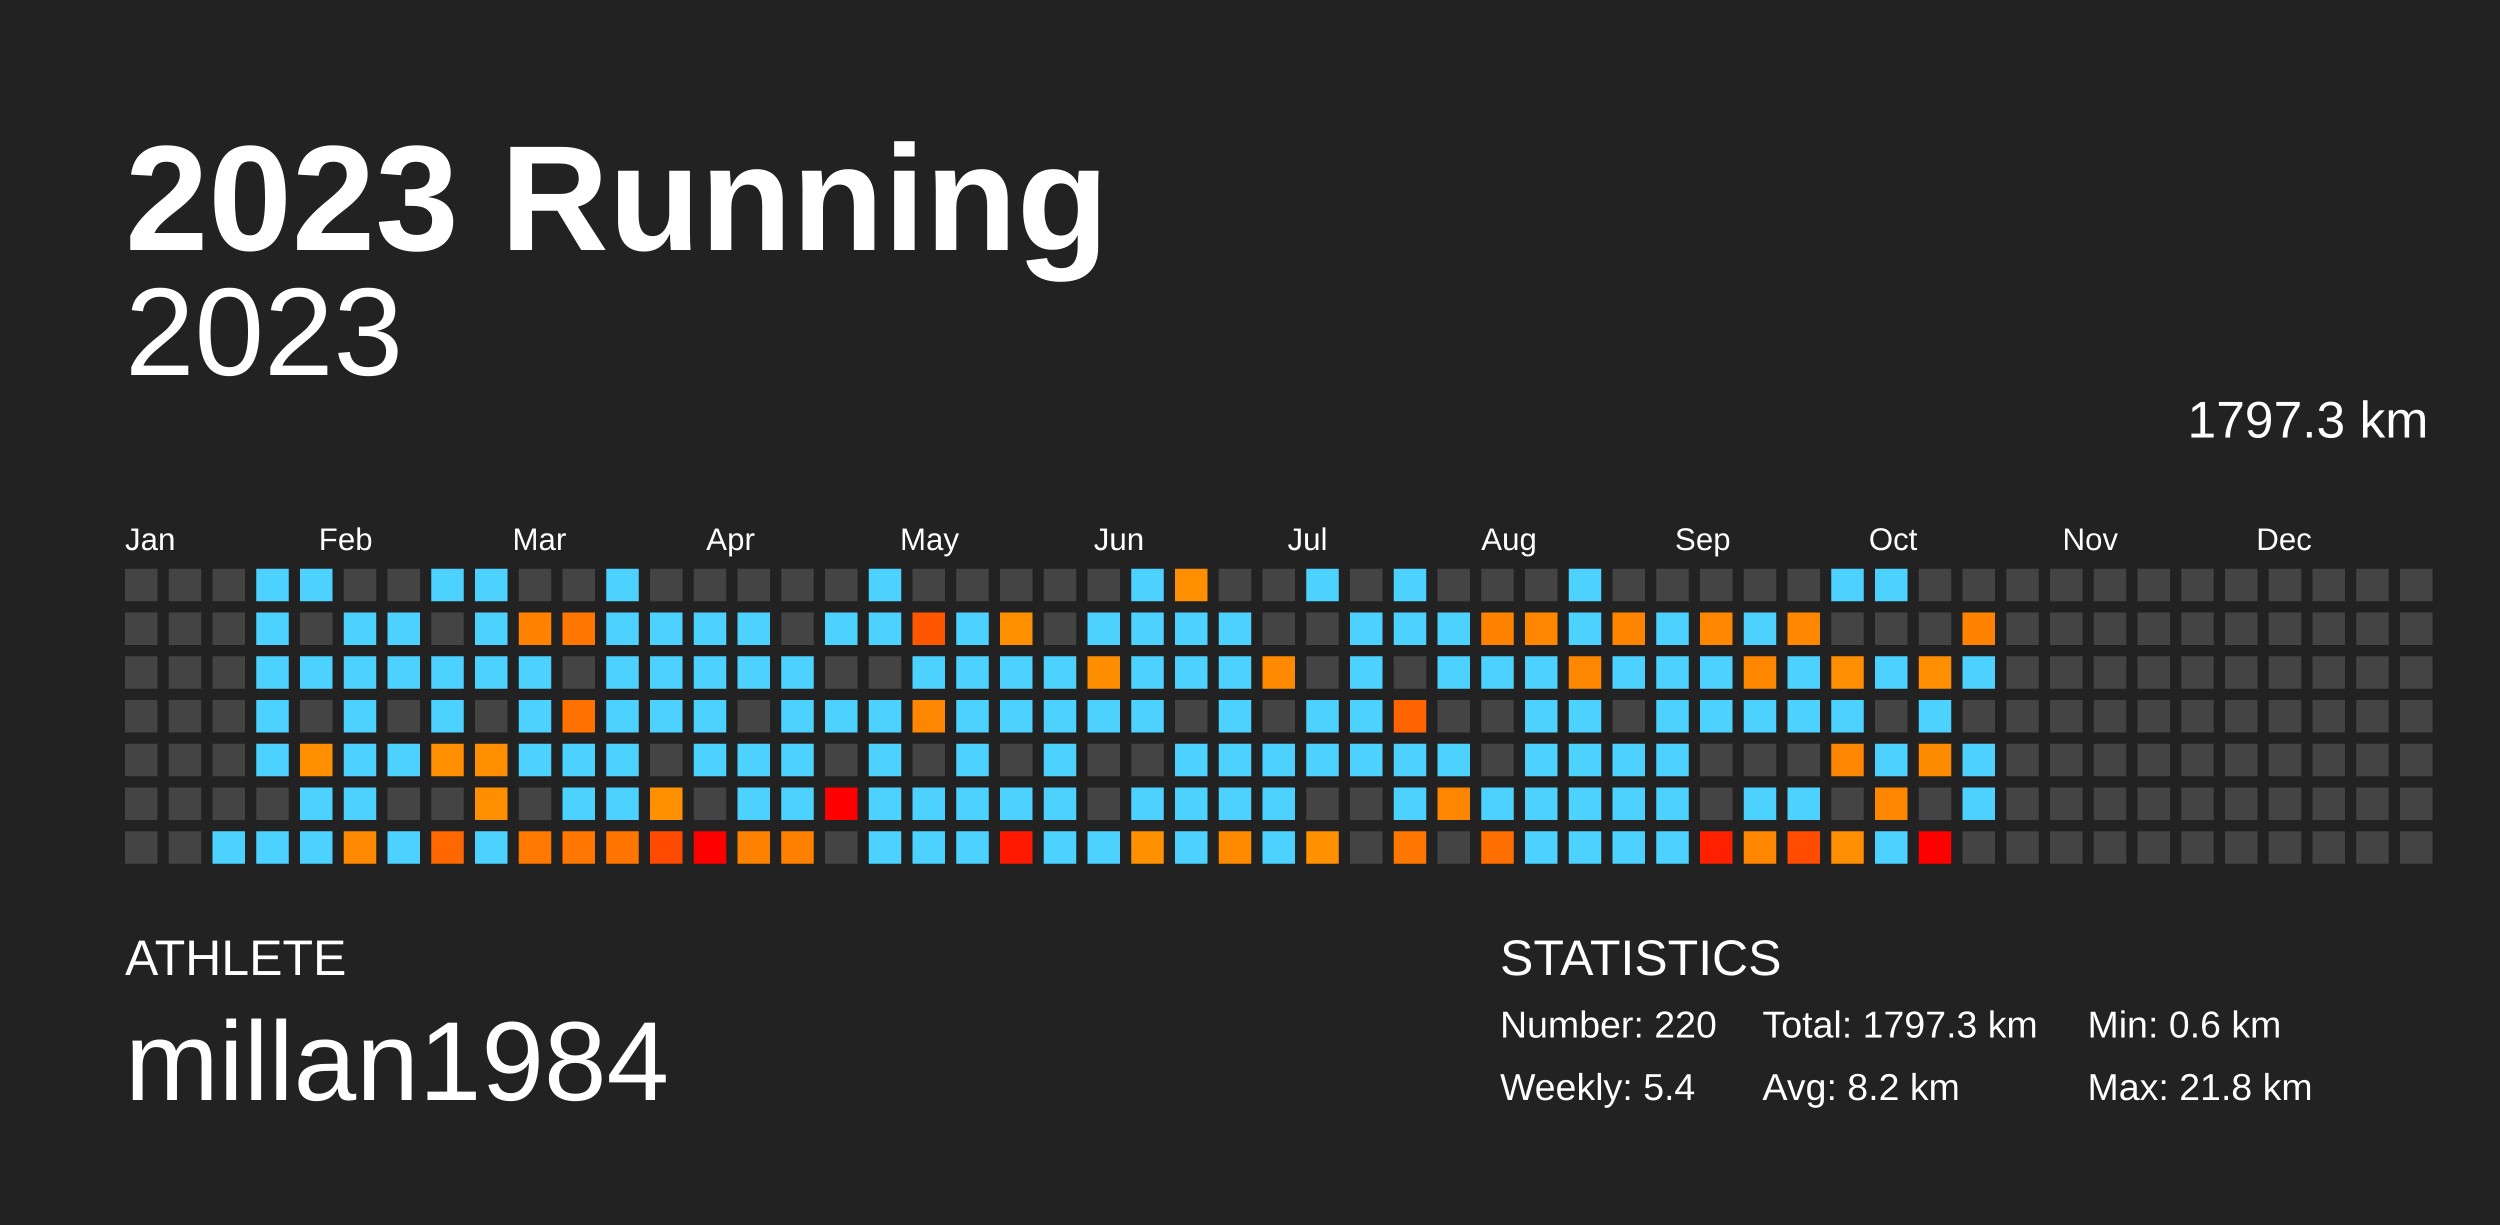
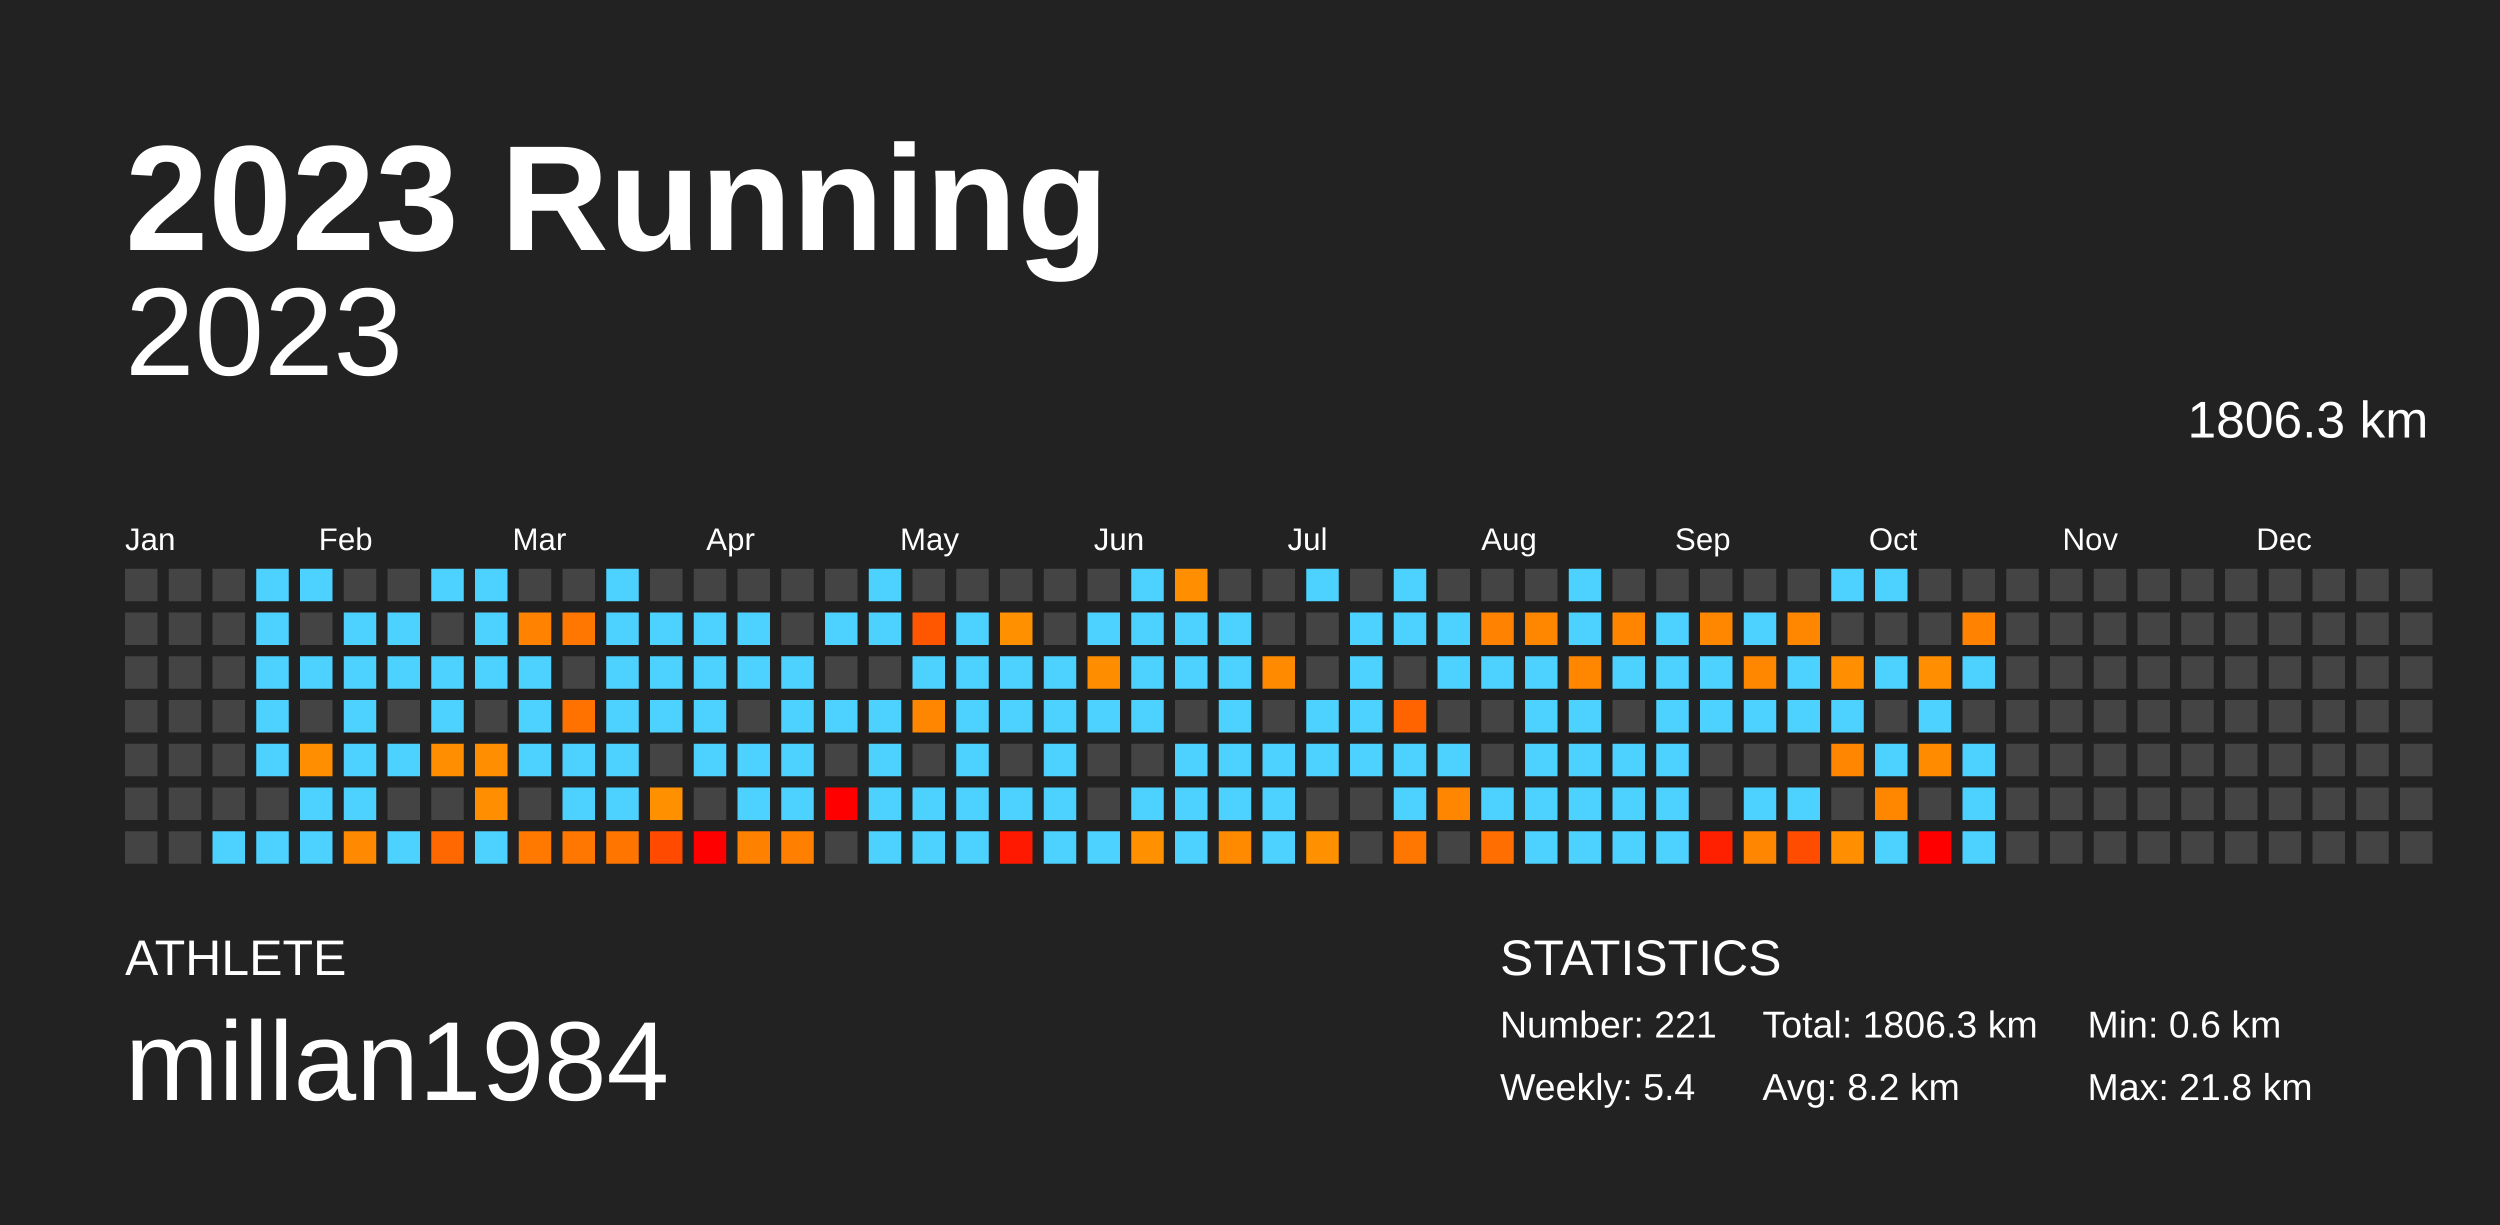
<svg xmlns="http://www.w3.org/2000/svg" baseProfile="full" height="98mm" version="1.1" viewBox="0,0,200,98" width="200mm">
  <defs />
  <rect fill="#222222" height="98" width="200" x="0" y="0" />
  <text fill="#FFFFFF" style="font-size:12px; font-family:Arial; font-weight:bold;" x="10" y="20">2023 Running</text>
  <text fill="#FFFFFF" style="font-size:4px; font-family:Arial" x="10" y="78">ATHLETE</text>
  <text fill="#FFFFFF" style="font-size:9px; font-family:Arial" x="10" y="88">millan1984</text>
  <text fill="#FFFFFF" style="font-size:4px; font-family:Arial" x="120" y="78">STATISTICS</text>
-   <text fill="#FFFFFF" style="font-size:3px; font-family:Arial" x="120" y="83">Number: 220</text>
+   <text fill="#FFFFFF" style="font-size:3px; font-family:Arial" x="120" y="83">Number: 221</text>
  <text fill="#FFFFFF" style="font-size:3px; font-family:Arial" x="120" y="88">Weekly: 5.4</text>
-   <text fill="#FFFFFF" style="font-size:3px; font-family:Arial" x="141" y="83">Total: 1797.3 km</text>
+   <text fill="#FFFFFF" style="font-size:3px; font-family:Arial" x="141" y="83">Total: 1806.3 km</text>
  <text fill="#FFFFFF" style="font-size:3px; font-family:Arial" x="141" y="88">Avg: 8.2 km</text>
  <text fill="#FFFFFF" style="font-size:3px; font-family:Arial" x="167" y="83">Min: 0.6 km</text>
  <text fill="#FFFFFF" style="font-size:3px; font-family:Arial" x="167" y="88">Max: 21.8 km</text>
  <text alignment-baseline="hanging" fill="#FFFFFF" style="font-size:10.0px; font-family:Arial;" x="10" y="30">2023</text>
-   <text alignment-baseline="hanging" fill="#FFFFFF" style="font-size:4.125px; font-family:Arial;" x="175" y="35">1797.3 km</text>
+   <text alignment-baseline="hanging" fill="#FFFFFF" style="font-size:4.125px; font-family:Arial;" x="175" y="35">1806.3 km</text>
  <text fill="#FFFFFF" style="font-size:2.5px; font-family:Arial" x="10.0" y="44">Jan</text>
  <text fill="#FFFFFF" style="font-size:2.5px; font-family:Arial" x="25.5" y="44">Feb</text>
  <text fill="#FFFFFF" style="font-size:2.5px; font-family:Arial" x="41.0" y="44">Mar</text>
  <text fill="#FFFFFF" style="font-size:2.5px; font-family:Arial" x="56.5" y="44">Apr</text>
  <text fill="#FFFFFF" style="font-size:2.5px; font-family:Arial" x="72.0" y="44">May</text>
  <text fill="#FFFFFF" style="font-size:2.5px; font-family:Arial" x="87.5" y="44">Jun</text>
  <text fill="#FFFFFF" style="font-size:2.5px; font-family:Arial" x="103.0" y="44">Jul</text>
  <text fill="#FFFFFF" style="font-size:2.5px; font-family:Arial" x="118.5" y="44">Aug</text>
  <text fill="#FFFFFF" style="font-size:2.5px; font-family:Arial" x="134.0" y="44">Sep</text>
  <text fill="#FFFFFF" style="font-size:2.5px; font-family:Arial" x="149.5" y="44">Oct</text>
  <text fill="#FFFFFF" style="font-size:2.5px; font-family:Arial" x="165.0" y="44">Nov</text>
  <text fill="#FFFFFF" style="font-size:2.5px; font-family:Arial" x="180.5" y="44">Dec</text>
  <rect fill="#444444" height="2.6" width="2.6" x="10.0" y="45.5" />
  <rect fill="#444444" height="2.6" width="2.6" x="10.0" y="49.0" />
  <rect fill="#444444" height="2.6" width="2.6" x="10.0" y="52.5" />
  <rect fill="#444444" height="2.6" width="2.6" x="10.0" y="56.0" />
  <rect fill="#444444" height="2.6" width="2.6" x="10.0" y="59.5" />
  <rect fill="#444444" height="2.6" width="2.6" x="10.0" y="63.0" />
  <rect fill="#444444" height="2.6" width="2.6" x="10.0" y="66.5" />
  <rect fill="#444444" height="2.6" width="2.6" x="13.5" y="45.5" />
  <rect fill="#444444" height="2.6" width="2.6" x="13.5" y="49.0" />
  <rect fill="#444444" height="2.6" width="2.6" x="13.5" y="52.5" />
  <rect fill="#444444" height="2.6" width="2.6" x="13.5" y="56.0" />
  <rect fill="#444444" height="2.6" width="2.6" x="13.5" y="59.5" />
  <rect fill="#444444" height="2.6" width="2.6" x="13.5" y="63.0" />
  <rect fill="#444444" height="2.6" width="2.6" x="13.5" y="66.5" />
  <rect fill="#444444" height="2.6" width="2.6" x="17.0" y="45.5" />
  <rect fill="#444444" height="2.6" width="2.6" x="17.0" y="49.0" />
  <rect fill="#444444" height="2.6" width="2.6" x="17.0" y="52.5" />
  <rect fill="#444444" height="2.6" width="2.6" x="17.0" y="56.0" />
  <rect fill="#444444" height="2.6" width="2.6" x="17.0" y="59.5" />
  <rect fill="#444444" height="2.6" width="2.6" x="17.0" y="63.0" />
  <rect fill="#4dd2ff" height="2.6" width="2.6" x="17.0" y="66.5" />
  <rect fill="#4dd2ff" height="2.6" width="2.6" x="20.5" y="45.5" />
  <rect fill="#4dd2ff" height="2.6" width="2.6" x="20.5" y="49.0" />
  <rect fill="#4dd2ff" height="2.6" width="2.6" x="20.5" y="52.5" />
  <rect fill="#4dd2ff" height="2.6" width="2.6" x="20.5" y="56.0" />
  <rect fill="#4dd2ff" height="2.6" width="2.6" x="20.5" y="59.5" />
  <rect fill="#444444" height="2.6" width="2.6" x="20.5" y="63.0" />
  <rect fill="#4dd2ff" height="2.6" width="2.6" x="20.5" y="66.5" />
  <rect fill="#4dd2ff" height="2.6" width="2.6" x="24.0" y="45.5" />
  <rect fill="#444444" height="2.6" width="2.6" x="24.0" y="49.0" />
  <rect fill="#4dd2ff" height="2.6" width="2.6" x="24.0" y="52.5" />
  <rect fill="#444444" height="2.6" width="2.6" x="24.0" y="56.0" />
  <rect fill="#ff8f00" height="2.6" width="2.6" x="24.0" y="59.5" />
  <rect fill="#4dd2ff" height="2.6" width="2.6" x="24.0" y="63.0" />
  <rect fill="#4dd2ff" height="2.6" width="2.6" x="24.0" y="66.5" />
  <rect fill="#444444" height="2.6" width="2.6" x="27.5" y="45.5" />
  <rect fill="#4dd2ff" height="2.6" width="2.6" x="27.5" y="49.0" />
  <rect fill="#4dd2ff" height="2.6" width="2.6" x="27.5" y="52.5" />
  <rect fill="#4dd2ff" height="2.6" width="2.6" x="27.5" y="56.0" />
  <rect fill="#4dd2ff" height="2.6" width="2.6" x="27.5" y="59.5" />
  <rect fill="#4dd2ff" height="2.6" width="2.6" x="27.5" y="63.0" />
  <rect fill="#ff8900" height="2.6" width="2.6" x="27.5" y="66.5" />
  <rect fill="#444444" height="2.6" width="2.6" x="31.0" y="45.5" />
  <rect fill="#4dd2ff" height="2.6" width="2.6" x="31.0" y="49.0" />
  <rect fill="#4dd2ff" height="2.6" width="2.6" x="31.0" y="52.5" />
  <rect fill="#444444" height="2.6" width="2.6" x="31.0" y="56.0" />
  <rect fill="#4dd2ff" height="2.6" width="2.6" x="31.0" y="59.5" />
  <rect fill="#444444" height="2.6" width="2.6" x="31.0" y="63.0" />
  <rect fill="#4dd2ff" height="2.6" width="2.6" x="31.0" y="66.5" />
  <rect fill="#4dd2ff" height="2.6" width="2.6" x="34.5" y="45.5" />
  <rect fill="#444444" height="2.6" width="2.6" x="34.5" y="49.0" />
  <rect fill="#4dd2ff" height="2.6" width="2.6" x="34.5" y="52.5" />
  <rect fill="#4dd2ff" height="2.6" width="2.6" x="34.5" y="56.0" />
  <rect fill="#ff8e00" height="2.6" width="2.6" x="34.5" y="59.5" />
  <rect fill="#444444" height="2.6" width="2.6" x="34.5" y="63.0" />
  <rect fill="#ff6700" height="2.6" width="2.6" x="34.5" y="66.5" />
  <rect fill="#4dd2ff" height="2.6" width="2.6" x="38.0" y="45.5" />
  <rect fill="#4dd2ff" height="2.6" width="2.6" x="38.0" y="49.0" />
  <rect fill="#4dd2ff" height="2.6" width="2.6" x="38.0" y="52.5" />
  <rect fill="#444444" height="2.6" width="2.6" x="38.0" y="56.0" />
  <rect fill="#ff8f00" height="2.6" width="2.6" x="38.0" y="59.5" />
  <rect fill="#ff8f00" height="2.6" width="2.6" x="38.0" y="63.0" />
  <rect fill="#4dd2ff" height="2.6" width="2.6" x="38.0" y="66.5" />
  <rect fill="#444444" height="2.6" width="2.6" x="41.5" y="45.5" />
  <rect fill="#ff8200" height="2.6" width="2.6" x="41.5" y="49.0" />
  <rect fill="#4dd2ff" height="2.6" width="2.6" x="41.5" y="52.5" />
  <rect fill="#4dd2ff" height="2.6" width="2.6" x="41.5" y="56.0" />
  <rect fill="#4dd2ff" height="2.6" width="2.6" x="41.5" y="59.5" />
  <rect fill="#444444" height="2.6" width="2.6" x="41.5" y="63.0" />
  <rect fill="#ff7800" height="2.6" width="2.6" x="41.5" y="66.5" />
  <rect fill="#444444" height="2.6" width="2.6" x="45.0" y="45.5" />
  <rect fill="#ff7700" height="2.6" width="2.6" x="45.0" y="49.0" />
  <rect fill="#444444" height="2.6" width="2.6" x="45.0" y="52.5" />
  <rect fill="#ff7200" height="2.6" width="2.6" x="45.0" y="56.0" />
  <rect fill="#4dd2ff" height="2.6" width="2.6" x="45.0" y="59.5" />
  <rect fill="#4dd2ff" height="2.6" width="2.6" x="45.0" y="63.0" />
  <rect fill="#ff7700" height="2.6" width="2.6" x="45.0" y="66.5" />
  <rect fill="#4dd2ff" height="2.6" width="2.6" x="48.5" y="45.5" />
  <rect fill="#4dd2ff" height="2.6" width="2.6" x="48.5" y="49.0" />
  <rect fill="#4dd2ff" height="2.6" width="2.6" x="48.5" y="52.5" />
  <rect fill="#4dd2ff" height="2.6" width="2.6" x="48.5" y="56.0" />
  <rect fill="#4dd2ff" height="2.6" width="2.6" x="48.5" y="59.5" />
  <rect fill="#4dd2ff" height="2.6" width="2.6" x="48.5" y="63.0" />
  <rect fill="#ff7500" height="2.6" width="2.6" x="48.5" y="66.5" />
  <rect fill="#444444" height="2.6" width="2.6" x="52.0" y="45.5" />
  <rect fill="#4dd2ff" height="2.6" width="2.6" x="52.0" y="49.0" />
  <rect fill="#4dd2ff" height="2.6" width="2.6" x="52.0" y="52.5" />
  <rect fill="#4dd2ff" height="2.6" width="2.6" x="52.0" y="56.0" />
  <rect fill="#444444" height="2.6" width="2.6" x="52.0" y="59.5" />
  <rect fill="#ff9000" height="2.6" width="2.6" x="52.0" y="63.0" />
  <rect fill="#ff4a00" height="2.6" width="2.6" x="52.0" y="66.5" />
  <rect fill="#444444" height="2.6" width="2.6" x="55.5" y="45.5" />
  <rect fill="#4dd2ff" height="2.6" width="2.6" x="55.5" y="49.0" />
  <rect fill="#4dd2ff" height="2.6" width="2.6" x="55.5" y="52.5" />
  <rect fill="#4dd2ff" height="2.6" width="2.6" x="55.5" y="56.0" />
  <rect fill="#4dd2ff" height="2.6" width="2.6" x="55.5" y="59.5" />
  <rect fill="#444444" height="2.6" width="2.6" x="55.5" y="63.0" />
  <rect fill="red" height="2.6" width="2.6" x="55.5" y="66.5" />
  <rect fill="#444444" height="2.6" width="2.6" x="59.0" y="45.5" />
  <rect fill="#4dd2ff" height="2.6" width="2.6" x="59.0" y="49.0" />
  <rect fill="#4dd2ff" height="2.6" width="2.6" x="59.0" y="52.5" />
  <rect fill="#444444" height="2.6" width="2.6" x="59.0" y="56.0" />
  <rect fill="#4dd2ff" height="2.6" width="2.6" x="59.0" y="59.5" />
  <rect fill="#4dd2ff" height="2.6" width="2.6" x="59.0" y="63.0" />
  <rect fill="#ff8100" height="2.6" width="2.6" x="59.0" y="66.5" />
  <rect fill="#444444" height="2.6" width="2.6" x="62.5" y="45.5" />
  <rect fill="#444444" height="2.6" width="2.6" x="62.5" y="49.0" />
  <rect fill="#4dd2ff" height="2.6" width="2.6" x="62.5" y="52.5" />
  <rect fill="#4dd2ff" height="2.6" width="2.6" x="62.5" y="56.0" />
  <rect fill="#4dd2ff" height="2.6" width="2.6" x="62.5" y="59.5" />
  <rect fill="#4dd2ff" height="2.6" width="2.6" x="62.5" y="63.0" />
  <rect fill="#ff7f00" height="2.6" width="2.6" x="62.5" y="66.5" />
  <rect fill="#444444" height="2.6" width="2.6" x="66.0" y="45.5" />
  <rect fill="#4dd2ff" height="2.6" width="2.6" x="66.0" y="49.0" />
  <rect fill="#444444" height="2.6" width="2.6" x="66.0" y="52.5" />
  <rect fill="#4dd2ff" height="2.6" width="2.6" x="66.0" y="56.0" />
  <rect fill="#444444" height="2.6" width="2.6" x="66.0" y="59.5" />
  <rect fill="red" height="2.6" width="2.6" x="66.0" y="63.0" />
  <rect fill="#444444" height="2.6" width="2.6" x="66.0" y="66.5" />
  <rect fill="#4dd2ff" height="2.6" width="2.6" x="69.5" y="45.5" />
  <rect fill="#4dd2ff" height="2.6" width="2.6" x="69.5" y="49.0" />
  <rect fill="#444444" height="2.6" width="2.6" x="69.5" y="52.5" />
  <rect fill="#4dd2ff" height="2.6" width="2.6" x="69.5" y="56.0" />
  <rect fill="#4dd2ff" height="2.6" width="2.6" x="69.5" y="59.5" />
  <rect fill="#4dd2ff" height="2.6" width="2.6" x="69.5" y="63.0" />
  <rect fill="#4dd2ff" height="2.6" width="2.6" x="69.5" y="66.5" />
  <rect fill="#444444" height="2.6" width="2.6" x="73.0" y="45.5" />
  <rect fill="#ff5700" height="2.6" width="2.6" x="73.0" y="49.0" />
  <rect fill="#4dd2ff" height="2.6" width="2.6" x="73.0" y="52.5" />
  <rect fill="#ff8600" height="2.6" width="2.6" x="73.0" y="56.0" />
  <rect fill="#444444" height="2.6" width="2.6" x="73.0" y="59.5" />
  <rect fill="#4dd2ff" height="2.6" width="2.6" x="73.0" y="63.0" />
  <rect fill="#4dd2ff" height="2.6" width="2.6" x="73.0" y="66.5" />
  <rect fill="#444444" height="2.6" width="2.6" x="76.5" y="45.5" />
  <rect fill="#4dd2ff" height="2.6" width="2.6" x="76.5" y="49.0" />
  <rect fill="#4dd2ff" height="2.6" width="2.6" x="76.5" y="52.5" />
  <rect fill="#4dd2ff" height="2.6" width="2.6" x="76.5" y="56.0" />
  <rect fill="#4dd2ff" height="2.6" width="2.6" x="76.5" y="59.5" />
  <rect fill="#4dd2ff" height="2.6" width="2.6" x="76.5" y="63.0" />
  <rect fill="#4dd2ff" height="2.6" width="2.6" x="76.5" y="66.5" />
  <rect fill="#444444" height="2.6" width="2.6" x="80.0" y="45.5" />
  <rect fill="#ff9000" height="2.6" width="2.6" x="80.0" y="49.0" />
  <rect fill="#4dd2ff" height="2.6" width="2.6" x="80.0" y="52.5" />
  <rect fill="#4dd2ff" height="2.6" width="2.6" x="80.0" y="56.0" />
  <rect fill="#444444" height="2.6" width="2.6" x="80.0" y="59.5" />
  <rect fill="#4dd2ff" height="2.6" width="2.6" x="80.0" y="63.0" />
  <rect fill="#ff1900" height="2.6" width="2.6" x="80.0" y="66.5" />
  <rect fill="#444444" height="2.6" width="2.6" x="83.5" y="45.5" />
  <rect fill="#444444" height="2.6" width="2.6" x="83.5" y="49.0" />
  <rect fill="#4dd2ff" height="2.6" width="2.6" x="83.5" y="52.5" />
  <rect fill="#4dd2ff" height="2.6" width="2.6" x="83.5" y="56.0" />
  <rect fill="#4dd2ff" height="2.6" width="2.6" x="83.5" y="59.5" />
  <rect fill="#4dd2ff" height="2.6" width="2.6" x="83.5" y="63.0" />
  <rect fill="#4dd2ff" height="2.6" width="2.6" x="83.5" y="66.5" />
  <rect fill="#444444" height="2.6" width="2.6" x="87.0" y="45.5" />
  <rect fill="#4dd2ff" height="2.6" width="2.6" x="87.0" y="49.0" />
  <rect fill="#ff8d00" height="2.6" width="2.6" x="87.0" y="52.5" />
  <rect fill="#4dd2ff" height="2.6" width="2.6" x="87.0" y="56.0" />
  <rect fill="#444444" height="2.6" width="2.6" x="87.0" y="59.5" />
  <rect fill="#444444" height="2.6" width="2.6" x="87.0" y="63.0" />
  <rect fill="#4dd2ff" height="2.6" width="2.6" x="87.0" y="66.5" />
  <rect fill="#4dd2ff" height="2.6" width="2.6" x="90.5" y="45.5" />
  <rect fill="#4dd2ff" height="2.6" width="2.6" x="90.5" y="49.0" />
  <rect fill="#4dd2ff" height="2.6" width="2.6" x="90.5" y="52.5" />
  <rect fill="#4dd2ff" height="2.6" width="2.6" x="90.5" y="56.0" />
  <rect fill="#444444" height="2.6" width="2.6" x="90.5" y="59.5" />
  <rect fill="#4dd2ff" height="2.6" width="2.6" x="90.5" y="63.0" />
  <rect fill="#ff9000" height="2.6" width="2.6" x="90.5" y="66.5" />
  <rect fill="#ff8e00" height="2.6" width="2.6" x="94.0" y="45.5" />
  <rect fill="#4dd2ff" height="2.6" width="2.6" x="94.0" y="49.0" />
  <rect fill="#4dd2ff" height="2.6" width="2.6" x="94.0" y="52.5" />
  <rect fill="#444444" height="2.6" width="2.6" x="94.0" y="56.0" />
  <rect fill="#4dd2ff" height="2.6" width="2.6" x="94.0" y="59.5" />
  <rect fill="#4dd2ff" height="2.6" width="2.6" x="94.0" y="63.0" />
  <rect fill="#4dd2ff" height="2.6" width="2.6" x="94.0" y="66.5" />
  <rect fill="#444444" height="2.6" width="2.6" x="97.5" y="45.5" />
  <rect fill="#4dd2ff" height="2.6" width="2.6" x="97.5" y="49.0" />
  <rect fill="#4dd2ff" height="2.6" width="2.6" x="97.5" y="52.5" />
  <rect fill="#4dd2ff" height="2.6" width="2.6" x="97.5" y="56.0" />
  <rect fill="#4dd2ff" height="2.6" width="2.6" x="97.5" y="59.5" />
  <rect fill="#4dd2ff" height="2.6" width="2.6" x="97.5" y="63.0" />
  <rect fill="#ff8a00" height="2.6" width="2.6" x="97.5" y="66.5" />
  <rect fill="#444444" height="2.6" width="2.6" x="101.0" y="45.5" />
  <rect fill="#444444" height="2.6" width="2.6" x="101.0" y="49.0" />
  <rect fill="#ff8a00" height="2.6" width="2.6" x="101.0" y="52.5" />
  <rect fill="#444444" height="2.6" width="2.6" x="101.0" y="56.0" />
  <rect fill="#4dd2ff" height="2.6" width="2.6" x="101.0" y="59.5" />
  <rect fill="#4dd2ff" height="2.6" width="2.6" x="101.0" y="63.0" />
  <rect fill="#4dd2ff" height="2.6" width="2.6" x="101.0" y="66.5" />
  <rect fill="#4dd2ff" height="2.6" width="2.6" x="104.5" y="45.5" />
  <rect fill="#444444" height="2.6" width="2.6" x="104.5" y="49.0" />
  <rect fill="#444444" height="2.6" width="2.6" x="104.5" y="52.5" />
  <rect fill="#4dd2ff" height="2.6" width="2.6" x="104.5" y="56.0" />
  <rect fill="#4dd2ff" height="2.6" width="2.6" x="104.5" y="59.5" />
  <rect fill="#444444" height="2.6" width="2.6" x="104.5" y="63.0" />
  <rect fill="#ff9000" height="2.6" width="2.6" x="104.5" y="66.5" />
  <rect fill="#444444" height="2.6" width="2.6" x="108.0" y="45.5" />
  <rect fill="#4dd2ff" height="2.6" width="2.6" x="108.0" y="49.0" />
  <rect fill="#4dd2ff" height="2.6" width="2.6" x="108.0" y="52.5" />
  <rect fill="#4dd2ff" height="2.6" width="2.6" x="108.0" y="56.0" />
  <rect fill="#4dd2ff" height="2.6" width="2.6" x="108.0" y="59.5" />
  <rect fill="#444444" height="2.6" width="2.6" x="108.0" y="63.0" />
  <rect fill="#444444" height="2.6" width="2.6" x="108.0" y="66.5" />
  <rect fill="#4dd2ff" height="2.6" width="2.6" x="111.5" y="45.5" />
  <rect fill="#4dd2ff" height="2.6" width="2.6" x="111.5" y="49.0" />
  <rect fill="#444444" height="2.6" width="2.6" x="111.5" y="52.5" />
  <rect fill="#ff6400" height="2.6" width="2.6" x="111.5" y="56.0" />
  <rect fill="#4dd2ff" height="2.6" width="2.6" x="111.5" y="59.5" />
  <rect fill="#4dd2ff" height="2.6" width="2.6" x="111.5" y="63.0" />
  <rect fill="#ff7600" height="2.6" width="2.6" x="111.5" y="66.5" />
  <rect fill="#444444" height="2.6" width="2.6" x="115.0" y="45.5" />
  <rect fill="#4dd2ff" height="2.6" width="2.6" x="115.0" y="49.0" />
  <rect fill="#4dd2ff" height="2.6" width="2.6" x="115.0" y="52.5" />
  <rect fill="#444444" height="2.6" width="2.6" x="115.0" y="56.0" />
  <rect fill="#4dd2ff" height="2.6" width="2.6" x="115.0" y="59.5" />
  <rect fill="#ff8600" height="2.6" width="2.6" x="115.0" y="63.0" />
  <rect fill="#444444" height="2.6" width="2.6" x="115.0" y="66.5" />
  <rect fill="#444444" height="2.6" width="2.6" x="118.5" y="45.5" />
  <rect fill="#ff8300" height="2.6" width="2.6" x="118.5" y="49.0" />
  <rect fill="#4dd2ff" height="2.6" width="2.6" x="118.5" y="52.5" />
  <rect fill="#444444" height="2.6" width="2.6" x="118.5" y="56.0" />
  <rect fill="#444444" height="2.6" width="2.6" x="118.5" y="59.5" />
  <rect fill="#4dd2ff" height="2.6" width="2.6" x="118.5" y="63.0" />
  <rect fill="#ff6e00" height="2.6" width="2.6" x="118.5" y="66.5" />
  <rect fill="#444444" height="2.6" width="2.6" x="122.0" y="45.5" />
  <rect fill="#ff8700" height="2.6" width="2.6" x="122.0" y="49.0" />
  <rect fill="#4dd2ff" height="2.6" width="2.6" x="122.0" y="52.5" />
  <rect fill="#4dd2ff" height="2.6" width="2.6" x="122.0" y="56.0" />
  <rect fill="#4dd2ff" height="2.6" width="2.6" x="122.0" y="59.5" />
  <rect fill="#4dd2ff" height="2.6" width="2.6" x="122.0" y="63.0" />
  <rect fill="#4dd2ff" height="2.6" width="2.6" x="122.0" y="66.5" />
  <rect fill="#4dd2ff" height="2.6" width="2.6" x="125.5" y="45.5" />
  <rect fill="#4dd2ff" height="2.6" width="2.6" x="125.5" y="49.0" />
  <rect fill="#ff8700" height="2.6" width="2.6" x="125.5" y="52.5" />
  <rect fill="#4dd2ff" height="2.6" width="2.6" x="125.5" y="56.0" />
  <rect fill="#4dd2ff" height="2.6" width="2.6" x="125.5" y="59.5" />
  <rect fill="#4dd2ff" height="2.6" width="2.6" x="125.5" y="63.0" />
  <rect fill="#4dd2ff" height="2.6" width="2.6" x="125.5" y="66.5" />
  <rect fill="#444444" height="2.6" width="2.6" x="129.0" y="45.5" />
  <rect fill="#ff8500" height="2.6" width="2.6" x="129.0" y="49.0" />
  <rect fill="#4dd2ff" height="2.6" width="2.6" x="129.0" y="52.5" />
  <rect fill="#444444" height="2.6" width="2.6" x="129.0" y="56.0" />
  <rect fill="#4dd2ff" height="2.6" width="2.6" x="129.0" y="59.5" />
  <rect fill="#4dd2ff" height="2.6" width="2.6" x="129.0" y="63.0" />
  <rect fill="#4dd2ff" height="2.6" width="2.6" x="129.0" y="66.5" />
  <rect fill="#444444" height="2.6" width="2.6" x="132.5" y="45.5" />
  <rect fill="#4dd2ff" height="2.6" width="2.6" x="132.5" y="49.0" />
  <rect fill="#4dd2ff" height="2.6" width="2.6" x="132.5" y="52.5" />
  <rect fill="#4dd2ff" height="2.6" width="2.6" x="132.5" y="56.0" />
  <rect fill="#4dd2ff" height="2.6" width="2.6" x="132.5" y="59.5" />
  <rect fill="#4dd2ff" height="2.6" width="2.6" x="132.5" y="63.0" />
  <rect fill="#4dd2ff" height="2.6" width="2.6" x="132.5" y="66.5" />
  <rect fill="#444444" height="2.6" width="2.6" x="136.0" y="45.5" />
  <rect fill="#ff8700" height="2.6" width="2.6" x="136.0" y="49.0" />
  <rect fill="#4dd2ff" height="2.6" width="2.6" x="136.0" y="52.5" />
  <rect fill="#4dd2ff" height="2.6" width="2.6" x="136.0" y="56.0" />
  <rect fill="#444444" height="2.6" width="2.6" x="136.0" y="59.5" />
  <rect fill="#444444" height="2.6" width="2.6" x="136.0" y="63.0" />
  <rect fill="#ff2000" height="2.6" width="2.6" x="136.0" y="66.5" />
  <rect fill="#444444" height="2.6" width="2.6" x="139.5" y="45.5" />
  <rect fill="#4dd2ff" height="2.6" width="2.6" x="139.5" y="49.0" />
  <rect fill="#ff8700" height="2.6" width="2.6" x="139.5" y="52.5" />
  <rect fill="#4dd2ff" height="2.6" width="2.6" x="139.5" y="56.0" />
  <rect fill="#444444" height="2.6" width="2.6" x="139.5" y="59.5" />
  <rect fill="#4dd2ff" height="2.6" width="2.6" x="139.5" y="63.0" />
  <rect fill="#ff8600" height="2.6" width="2.6" x="139.5" y="66.5" />
  <rect fill="#444444" height="2.6" width="2.6" x="143.0" y="45.5" />
  <rect fill="#ff8700" height="2.6" width="2.6" x="143.0" y="49.0" />
  <rect fill="#4dd2ff" height="2.6" width="2.6" x="143.0" y="52.5" />
  <rect fill="#4dd2ff" height="2.6" width="2.6" x="143.0" y="56.0" />
  <rect fill="#444444" height="2.6" width="2.6" x="143.0" y="59.5" />
  <rect fill="#4dd2ff" height="2.6" width="2.6" x="143.0" y="63.0" />
  <rect fill="#ff4c00" height="2.6" width="2.6" x="143.0" y="66.5" />
  <rect fill="#4dd2ff" height="2.6" width="2.6" x="146.5" y="45.5" />
  <rect fill="#444444" height="2.6" width="2.6" x="146.5" y="49.0" />
  <rect fill="#ff8f00" height="2.6" width="2.6" x="146.5" y="52.5" />
  <rect fill="#4dd2ff" height="2.6" width="2.6" x="146.5" y="56.0" />
  <rect fill="#ff8600" height="2.6" width="2.6" x="146.5" y="59.5" />
  <rect fill="#444444" height="2.6" width="2.6" x="146.5" y="63.0" />
  <rect fill="#ff8f00" height="2.6" width="2.6" x="146.5" y="66.5" />
  <rect fill="#4dd2ff" height="2.6" width="2.6" x="150.0" y="45.5" />
  <rect fill="#444444" height="2.6" width="2.6" x="150.0" y="49.0" />
  <rect fill="#4dd2ff" height="2.6" width="2.6" x="150.0" y="52.5" />
  <rect fill="#444444" height="2.6" width="2.6" x="150.0" y="56.0" />
  <rect fill="#4dd2ff" height="2.6" width="2.6" x="150.0" y="59.5" />
  <rect fill="#ff8700" height="2.6" width="2.6" x="150.0" y="63.0" />
  <rect fill="#4dd2ff" height="2.6" width="2.6" x="150.0" y="66.5" />
  <rect fill="#444444" height="2.6" width="2.6" x="153.5" y="45.5" />
  <rect fill="#444444" height="2.6" width="2.6" x="153.5" y="49.0" />
  <rect fill="#ff8e00" height="2.6" width="2.6" x="153.5" y="52.5" />
  <rect fill="#4dd2ff" height="2.6" width="2.6" x="153.5" y="56.0" />
  <rect fill="#ff8b00" height="2.6" width="2.6" x="153.5" y="59.5" />
  <rect fill="#444444" height="2.6" width="2.6" x="153.5" y="63.0" />
  <rect fill="red" height="2.6" width="2.6" x="153.5" y="66.5" />
  <rect fill="#444444" height="2.6" width="2.6" x="157.0" y="45.5" />
  <rect fill="#ff8300" height="2.6" width="2.6" x="157.0" y="49.0" />
  <rect fill="#4dd2ff" height="2.6" width="2.6" x="157.0" y="52.5" />
  <rect fill="#444444" height="2.6" width="2.6" x="157.0" y="56.0" />
  <rect fill="#4dd2ff" height="2.6" width="2.6" x="157.0" y="59.5" />
  <rect fill="#4dd2ff" height="2.6" width="2.6" x="157.0" y="63.0" />
-   <rect fill="#444444" height="2.6" width="2.6" x="157.0" y="66.5" />
+   <rect fill="#4dd2ff" height="2.6" width="2.6" x="157.0" y="66.5" />
  <rect fill="#444444" height="2.6" width="2.6" x="160.5" y="45.5" />
  <rect fill="#444444" height="2.6" width="2.6" x="160.5" y="49.0" />
  <rect fill="#444444" height="2.6" width="2.6" x="160.5" y="52.5" />
  <rect fill="#444444" height="2.6" width="2.6" x="160.5" y="56.0" />
  <rect fill="#444444" height="2.6" width="2.6" x="160.5" y="59.5" />
  <rect fill="#444444" height="2.6" width="2.6" x="160.5" y="63.0" />
  <rect fill="#444444" height="2.6" width="2.6" x="160.5" y="66.5" />
  <rect fill="#444444" height="2.6" width="2.6" x="164.0" y="45.5" />
  <rect fill="#444444" height="2.6" width="2.6" x="164.0" y="49.0" />
  <rect fill="#444444" height="2.6" width="2.6" x="164.0" y="52.5" />
  <rect fill="#444444" height="2.6" width="2.6" x="164.0" y="56.0" />
  <rect fill="#444444" height="2.6" width="2.6" x="164.0" y="59.5" />
  <rect fill="#444444" height="2.6" width="2.6" x="164.0" y="63.0" />
  <rect fill="#444444" height="2.6" width="2.6" x="164.0" y="66.5" />
  <rect fill="#444444" height="2.6" width="2.6" x="167.5" y="45.5" />
  <rect fill="#444444" height="2.6" width="2.6" x="167.5" y="49.0" />
  <rect fill="#444444" height="2.6" width="2.6" x="167.5" y="52.5" />
  <rect fill="#444444" height="2.6" width="2.6" x="167.5" y="56.0" />
  <rect fill="#444444" height="2.6" width="2.6" x="167.5" y="59.5" />
  <rect fill="#444444" height="2.6" width="2.6" x="167.5" y="63.0" />
  <rect fill="#444444" height="2.6" width="2.6" x="167.5" y="66.5" />
  <rect fill="#444444" height="2.6" width="2.6" x="171.0" y="45.5" />
  <rect fill="#444444" height="2.6" width="2.6" x="171.0" y="49.0" />
  <rect fill="#444444" height="2.6" width="2.6" x="171.0" y="52.5" />
  <rect fill="#444444" height="2.6" width="2.6" x="171.0" y="56.0" />
  <rect fill="#444444" height="2.6" width="2.6" x="171.0" y="59.5" />
  <rect fill="#444444" height="2.6" width="2.6" x="171.0" y="63.0" />
  <rect fill="#444444" height="2.6" width="2.6" x="171.0" y="66.5" />
  <rect fill="#444444" height="2.6" width="2.6" x="174.5" y="45.5" />
  <rect fill="#444444" height="2.6" width="2.6" x="174.5" y="49.0" />
  <rect fill="#444444" height="2.6" width="2.6" x="174.5" y="52.5" />
  <rect fill="#444444" height="2.6" width="2.6" x="174.5" y="56.0" />
  <rect fill="#444444" height="2.6" width="2.6" x="174.5" y="59.5" />
  <rect fill="#444444" height="2.6" width="2.6" x="174.5" y="63.0" />
  <rect fill="#444444" height="2.6" width="2.6" x="174.5" y="66.5" />
  <rect fill="#444444" height="2.6" width="2.6" x="178.0" y="45.5" />
  <rect fill="#444444" height="2.6" width="2.6" x="178.0" y="49.0" />
  <rect fill="#444444" height="2.6" width="2.6" x="178.0" y="52.5" />
  <rect fill="#444444" height="2.6" width="2.6" x="178.0" y="56.0" />
  <rect fill="#444444" height="2.6" width="2.6" x="178.0" y="59.5" />
  <rect fill="#444444" height="2.6" width="2.6" x="178.0" y="63.0" />
  <rect fill="#444444" height="2.6" width="2.6" x="178.0" y="66.5" />
  <rect fill="#444444" height="2.6" width="2.6" x="181.5" y="45.5" />
  <rect fill="#444444" height="2.6" width="2.6" x="181.5" y="49.0" />
  <rect fill="#444444" height="2.6" width="2.6" x="181.5" y="52.5" />
  <rect fill="#444444" height="2.6" width="2.6" x="181.5" y="56.0" />
  <rect fill="#444444" height="2.6" width="2.6" x="181.5" y="59.5" />
  <rect fill="#444444" height="2.6" width="2.6" x="181.5" y="63.0" />
  <rect fill="#444444" height="2.6" width="2.6" x="181.5" y="66.5" />
  <rect fill="#444444" height="2.6" width="2.6" x="185.0" y="45.5" />
  <rect fill="#444444" height="2.6" width="2.6" x="185.0" y="49.0" />
  <rect fill="#444444" height="2.6" width="2.6" x="185.0" y="52.5" />
  <rect fill="#444444" height="2.6" width="2.6" x="185.0" y="56.0" />
  <rect fill="#444444" height="2.6" width="2.6" x="185.0" y="59.5" />
  <rect fill="#444444" height="2.6" width="2.6" x="185.0" y="63.0" />
  <rect fill="#444444" height="2.6" width="2.6" x="185.0" y="66.5" />
  <rect fill="#444444" height="2.6" width="2.6" x="188.5" y="45.5" />
  <rect fill="#444444" height="2.6" width="2.6" x="188.5" y="49.0" />
  <rect fill="#444444" height="2.6" width="2.6" x="188.5" y="52.5" />
  <rect fill="#444444" height="2.6" width="2.6" x="188.5" y="56.0" />
  <rect fill="#444444" height="2.6" width="2.6" x="188.5" y="59.5" />
  <rect fill="#444444" height="2.6" width="2.6" x="188.5" y="63.0" />
  <rect fill="#444444" height="2.6" width="2.6" x="188.5" y="66.5" />
  <rect fill="#444444" height="2.6" width="2.6" x="192.0" y="45.5" />
  <rect fill="#444444" height="2.6" width="2.6" x="192.0" y="49.0" />
  <rect fill="#444444" height="2.6" width="2.6" x="192.0" y="52.5" />
  <rect fill="#444444" height="2.6" width="2.6" x="192.0" y="56.0" />
  <rect fill="#444444" height="2.6" width="2.6" x="192.0" y="59.5" />
  <rect fill="#444444" height="2.6" width="2.6" x="192.0" y="63.0" />
  <rect fill="#444444" height="2.6" width="2.6" x="192.0" y="66.5" />
</svg>
